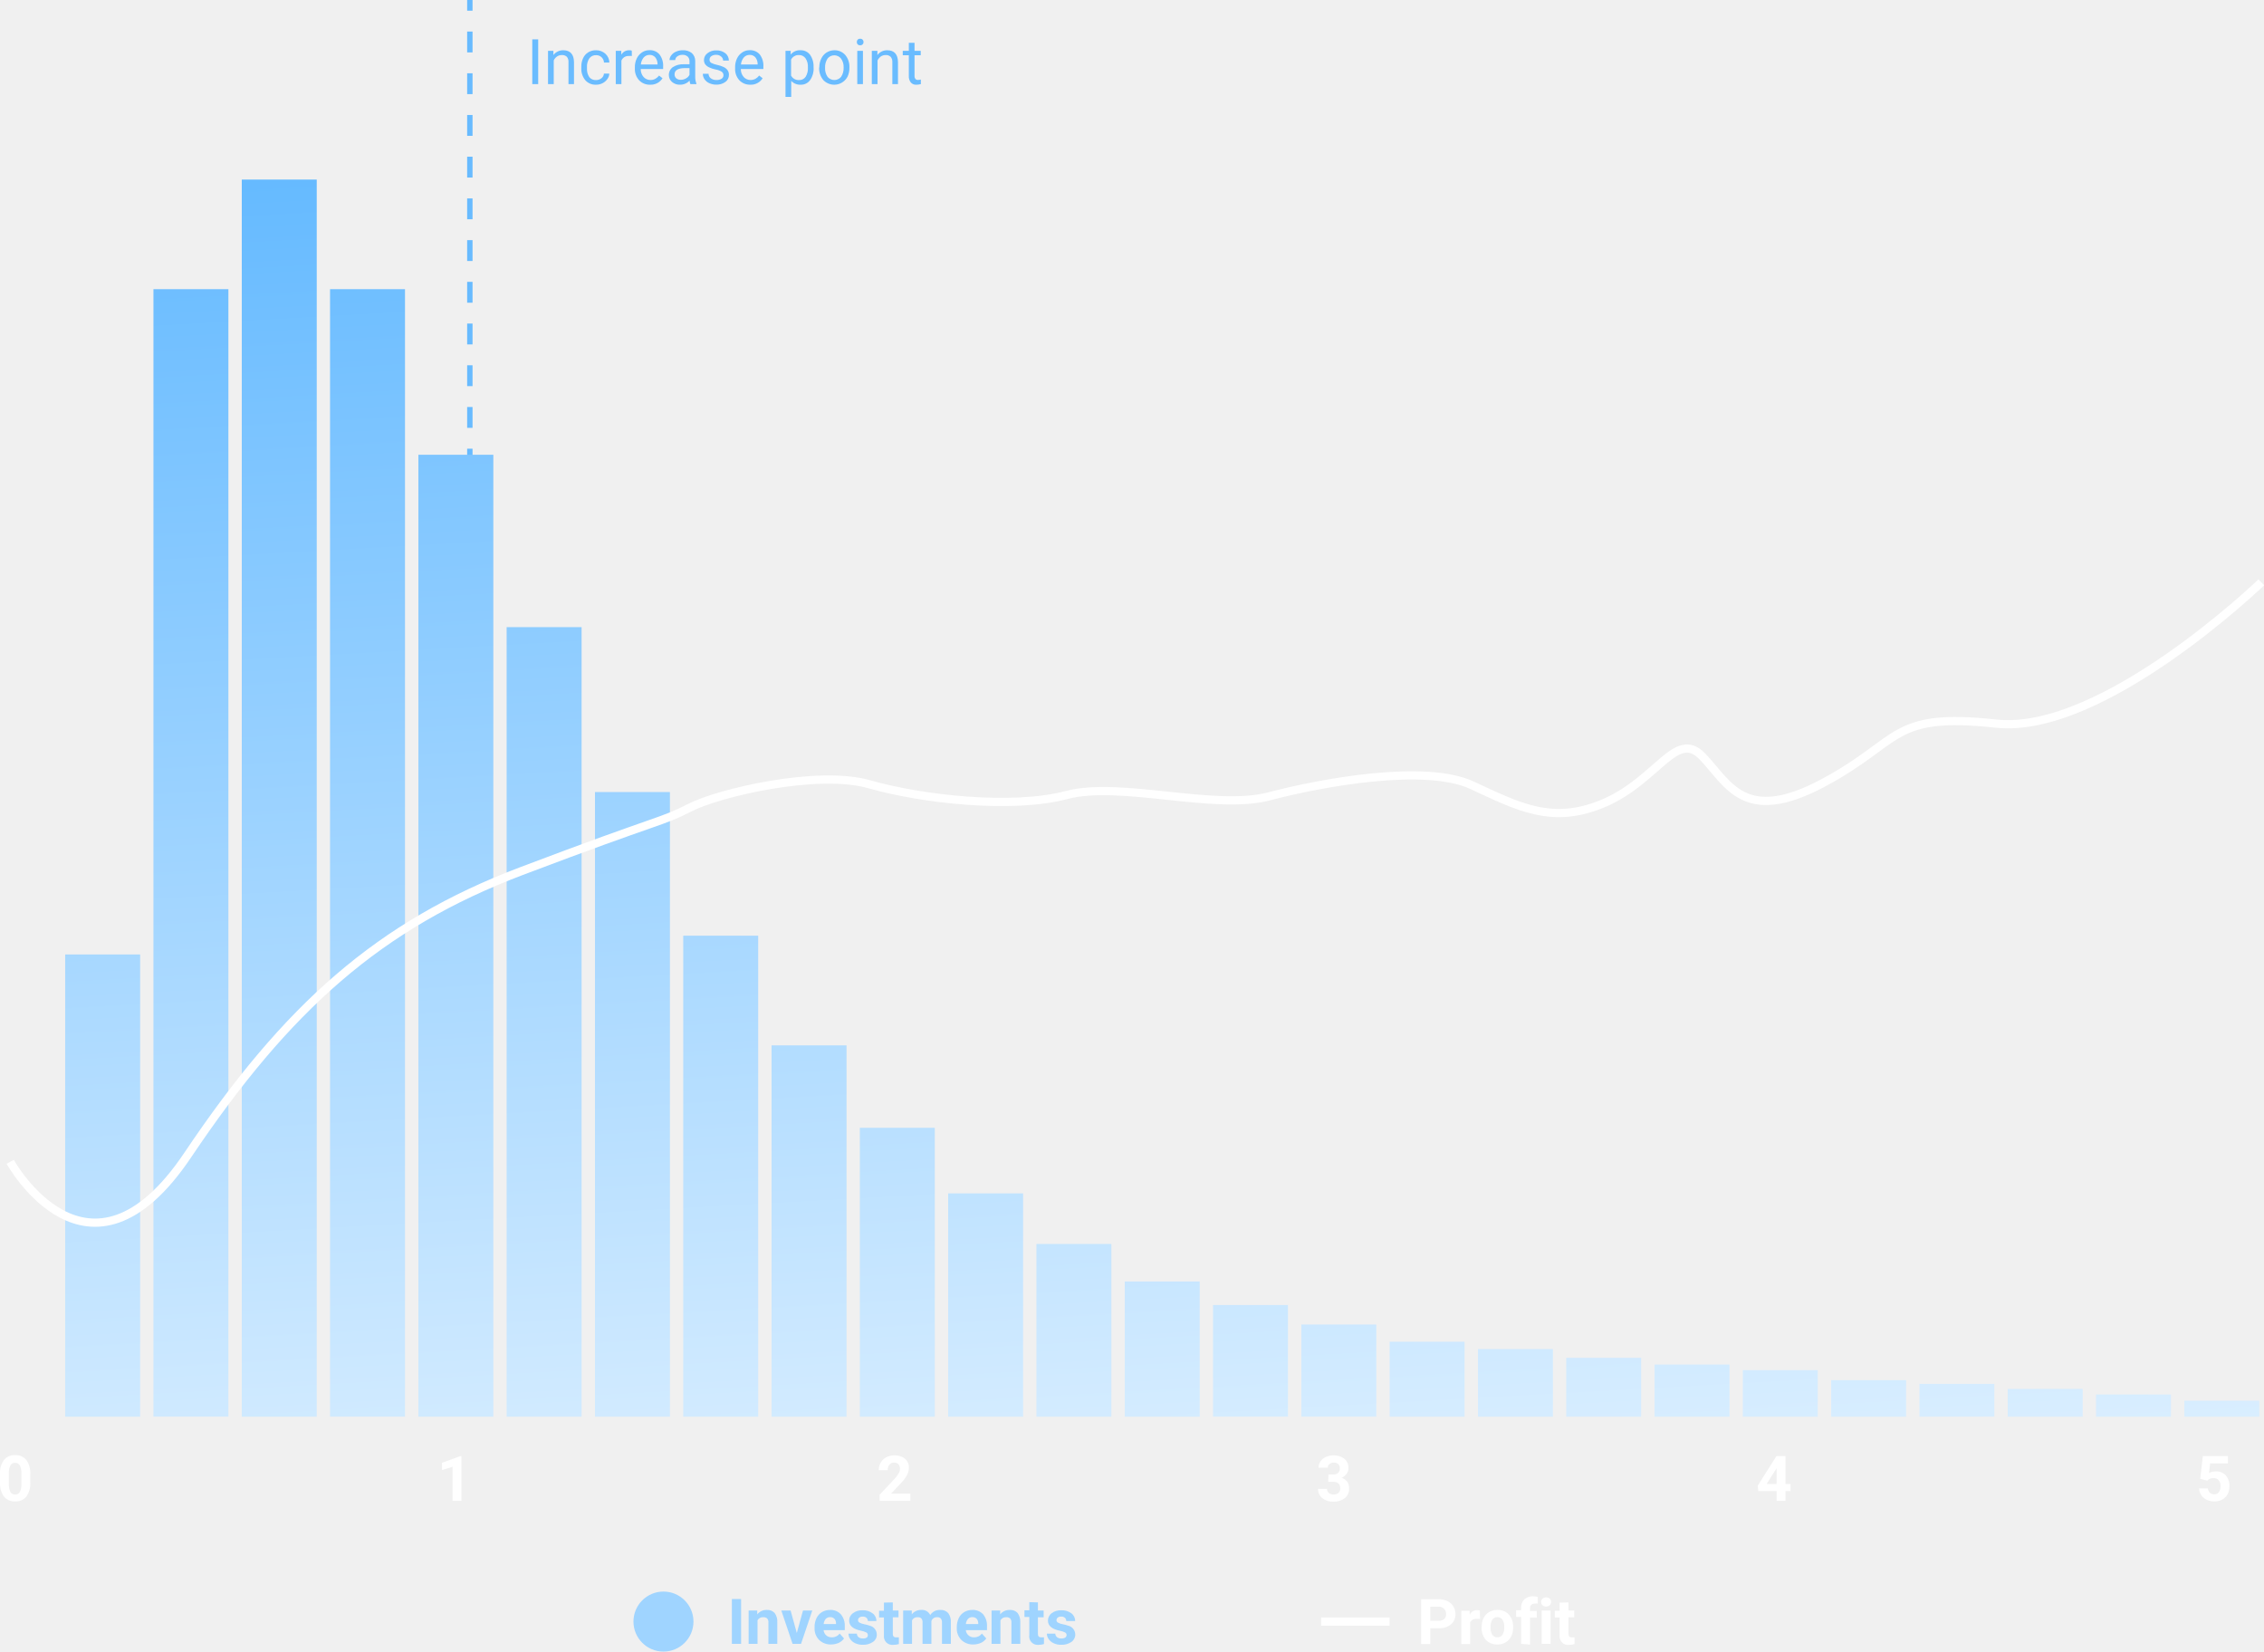
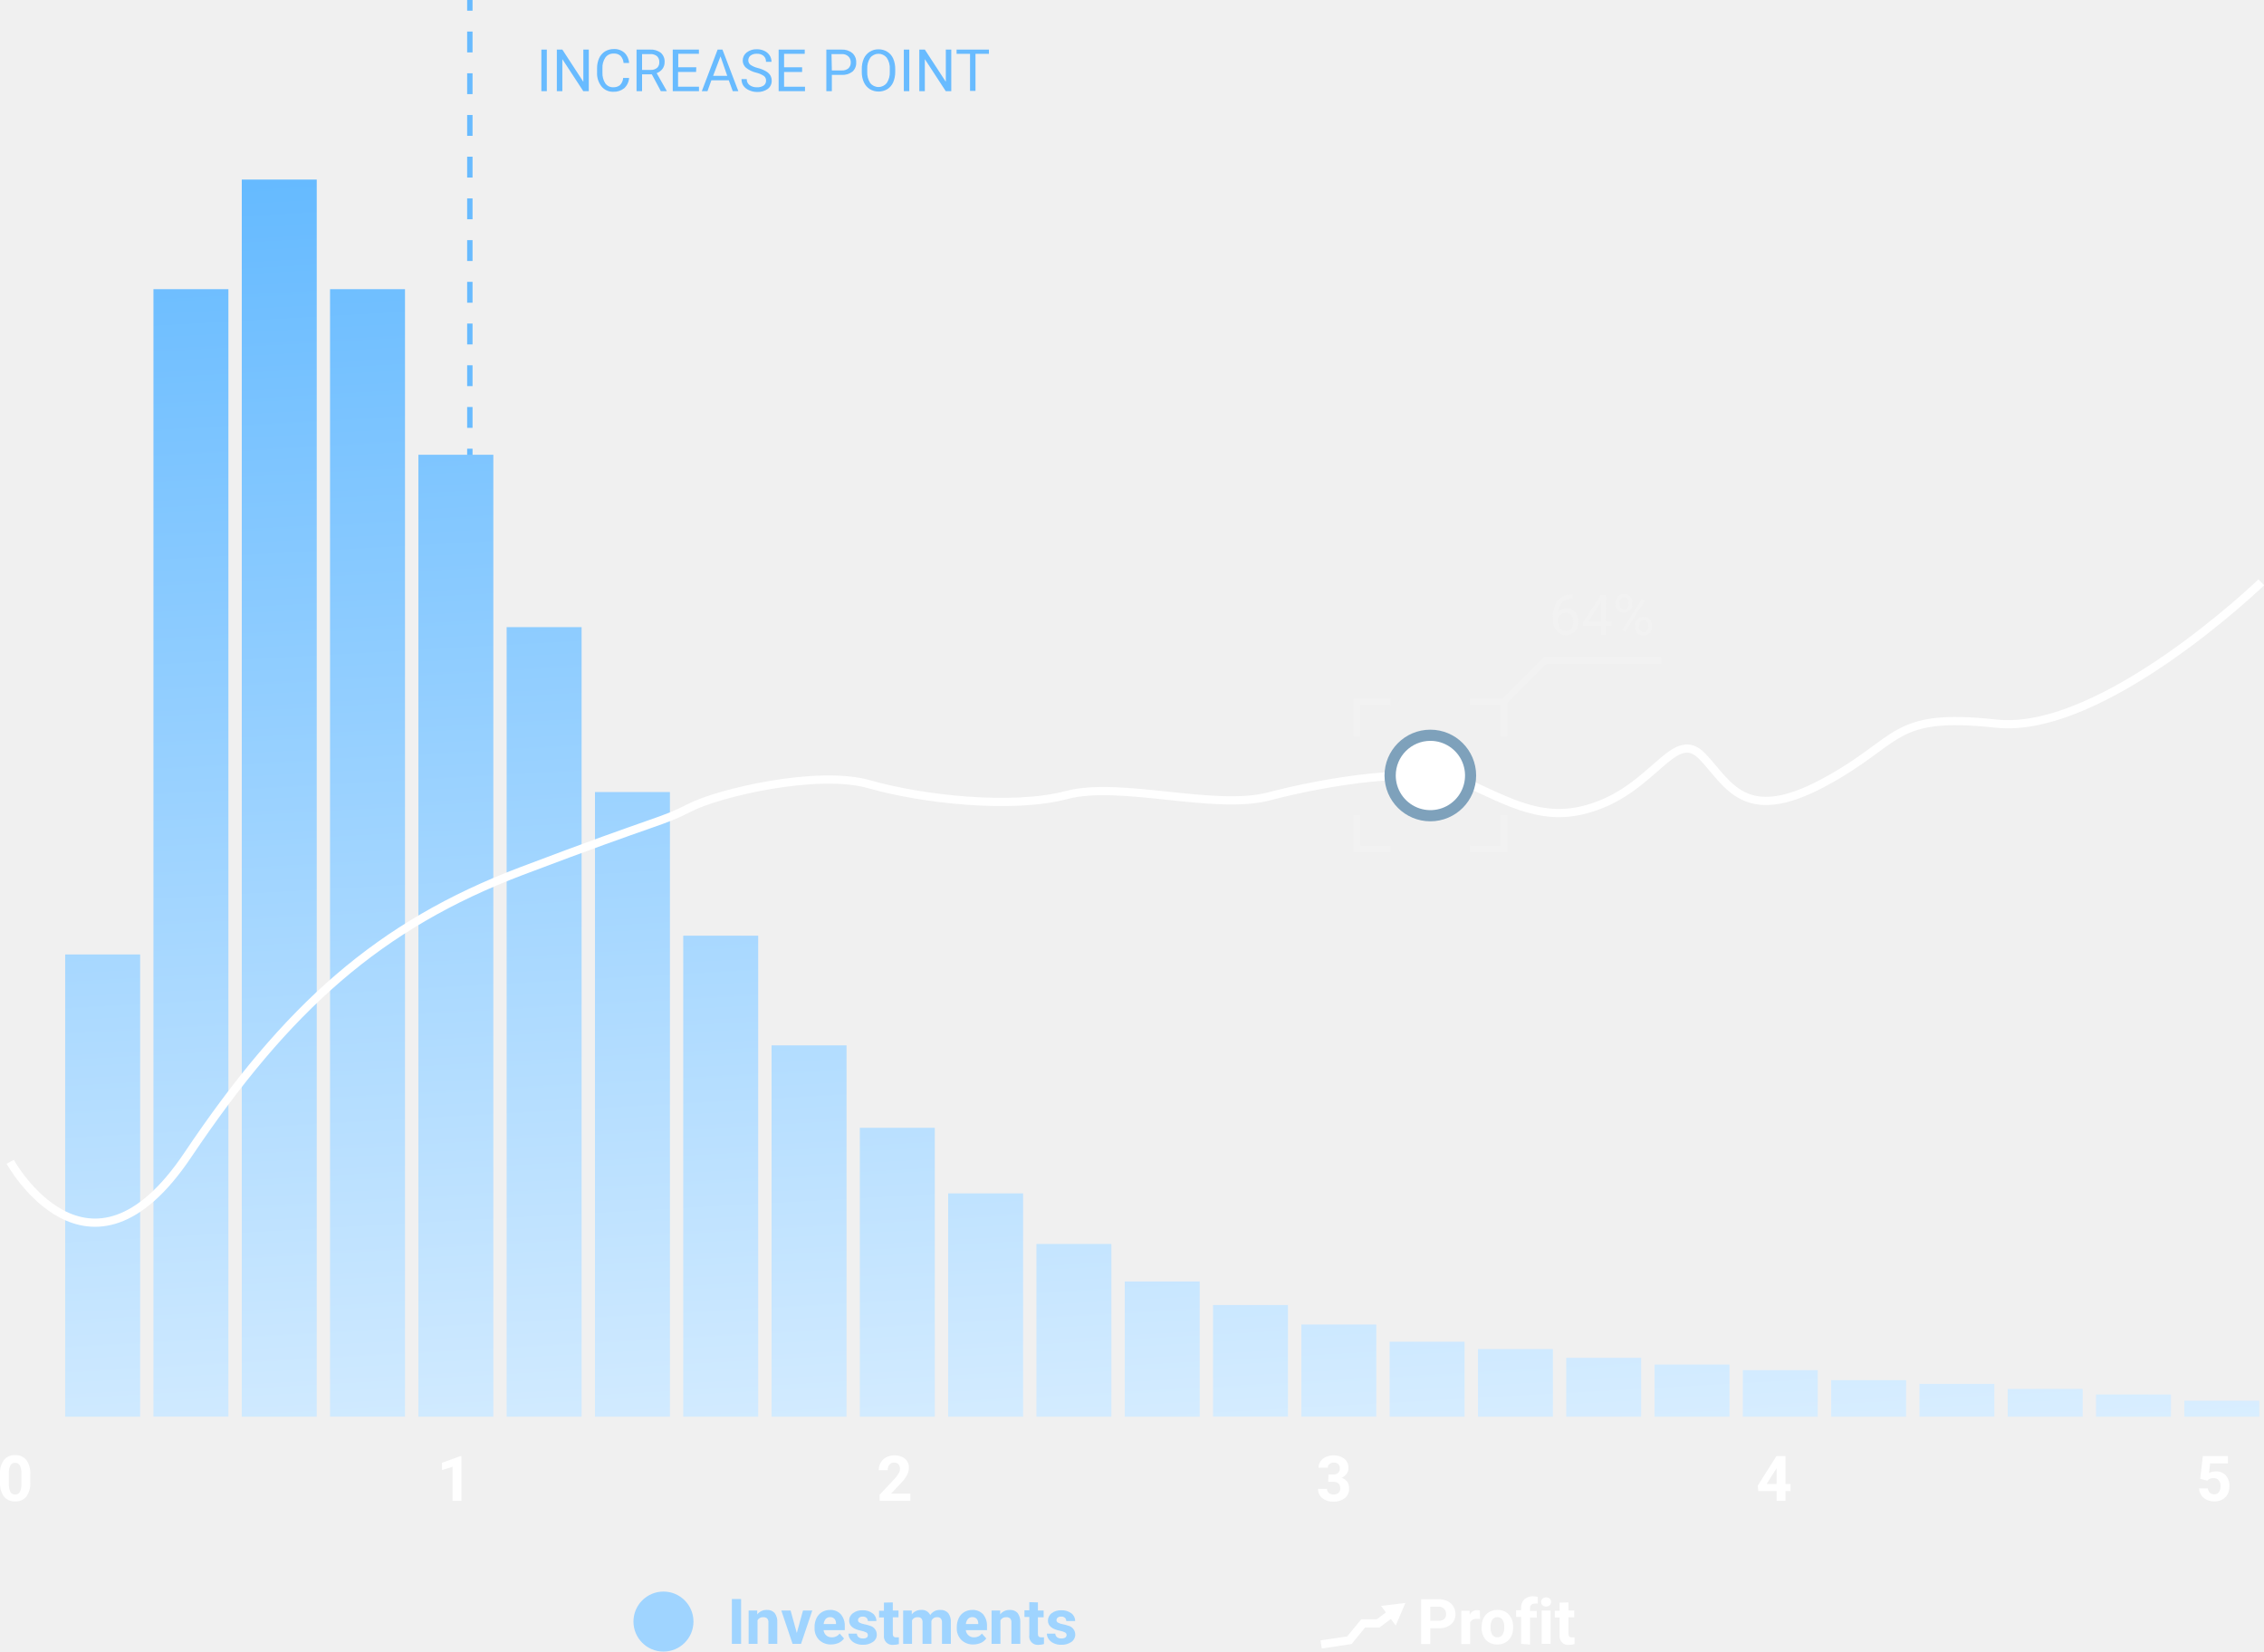
<svg xmlns="http://www.w3.org/2000/svg" xmlns:xlink="http://www.w3.org/1999/xlink" viewBox="0 0 336.53 245.46">
  <defs>
-     <style>.cls-1,.cls-2,.cls-28{fill:none;stroke-miterlimit:10;}.cls-1,.cls-2{stroke:#68bbff;stroke-width:0.8px;}.cls-2{stroke-dasharray:3.1 3.1;}.cls-3{fill:url(#Безымянный_градиент_47);}.cls-4{fill:url(#Безымянный_градиент_47-2);}.cls-5{fill:url(#Безымянный_градиент_47-3);}.cls-6{fill:url(#Безымянный_градиент_47-4);}.cls-7{fill:url(#Безымянный_градиент_47-5);}.cls-8{fill:url(#Безымянный_градиент_47-6);}.cls-9{fill:url(#Безымянный_градиент_47-7);}.cls-10{fill:url(#Безымянный_градиент_47-8);}.cls-11{fill:url(#Безымянный_градиент_47-9);}.cls-12{fill:url(#Безымянный_градиент_47-10);}.cls-13{fill:url(#Безымянный_градиент_47-11);}.cls-14{fill:url(#Безымянный_градиент_47-12);}.cls-15{fill:url(#Безымянный_градиент_47-13);}.cls-16{fill:url(#Безымянный_градиент_47-14);}.cls-17{fill:url(#Безымянный_градиент_47-15);}.cls-18{fill:url(#Безымянный_градиент_47-16);}.cls-19{fill:url(#Безымянный_градиент_47-17);}.cls-20{fill:url(#Безымянный_градиент_47-18);}.cls-21{fill:url(#Безымянный_градиент_47-19);}.cls-22{fill:url(#Безымянный_градиент_47-20);}.cls-23{fill:url(#Безымянный_градиент_47-21);}.cls-24{fill:url(#Безымянный_градиент_47-22);}.cls-25{fill:url(#Безымянный_градиент_47-23);}.cls-26{fill:url(#Безымянный_градиент_47-24);}.cls-27{fill:url(#Безымянный_градиент_47-25);}.cls-28{stroke:#fff;stroke-width:1.22px;}.cls-29{fill:#fff;}.cls-30{fill:#6abcff;}.cls-31{fill:#9fd4ff;}</style>
+     <style>.cls-1,.cls-2,.cls-28,.cls-34{fill:none;stroke-miterlimit:10;}.cls-1,.cls-2{stroke:#68bbff;stroke-width:0.8px;}.cls-2{stroke-dasharray:3.1 3.1;}.cls-3{fill:url(#Безымянный_градиент_47);}.cls-4{fill:url(#Безымянный_градиент_47-2);}.cls-5{fill:url(#Безымянный_градиент_47-3);}.cls-6{fill:url(#Безымянный_градиент_47-4);}.cls-7{fill:url(#Безымянный_градиент_47-5);}.cls-8{fill:url(#Безымянный_градиент_47-6);}.cls-9{fill:url(#Безымянный_градиент_47-7);}.cls-10{fill:url(#Безымянный_градиент_47-8);}.cls-11{fill:url(#Безымянный_градиент_47-9);}.cls-12{fill:url(#Безымянный_градиент_47-10);}.cls-13{fill:url(#Безымянный_градиент_47-11);}.cls-14{fill:url(#Безымянный_градиент_47-12);}.cls-15{fill:url(#Безымянный_градиент_47-13);}.cls-16{fill:url(#Безымянный_градиент_47-14);}.cls-17{fill:url(#Безымянный_градиент_47-15);}.cls-18{fill:url(#Безымянный_градиент_47-16);}.cls-19{fill:url(#Безымянный_градиент_47-17);}.cls-20{fill:url(#Безымянный_градиент_47-18);}.cls-21{fill:url(#Безымянный_градиент_47-19);}.cls-22{fill:url(#Безымянный_градиент_47-20);}.cls-23{fill:url(#Безымянный_градиент_47-21);}.cls-24{fill:url(#Безымянный_градиент_47-22);}.cls-25{fill:url(#Безымянный_градиент_47-23);}.cls-26{fill:url(#Безымянный_градиент_47-24);}.cls-27{fill:url(#Безымянный_градиент_47-25);}.cls-28{stroke:#fff;stroke-width:1.22px;}.cls-29{fill:#fff;}.cls-30{fill:#9fd4ff;}.cls-31{fill:#68bbff;}.cls-32{fill:#7ea1bb;}.cls-33{fill:#f2f2f2;}.cls-34{stroke:#f2f2f2;}</style>
    <linearGradient id="Безымянный_градиент_47" x1="21.85" y1="294.33" x2="6.77" y2="24.15" gradientUnits="userSpaceOnUse">
      <stop offset="0" stop-color="#fff" />
      <stop offset="1" stop-color="#63b9ff" />
    </linearGradient>
    <linearGradient id="Безымянный_градиент_47-2" x1="37.68" y1="293.45" x2="22.6" y2="23.26" xlink:href="#Безымянный_градиент_47" />
    <linearGradient id="Безымянный_градиент_47-3" x1="51.22" y1="292.69" x2="36.14" y2="22.51" xlink:href="#Безымянный_градиент_47" />
    <linearGradient id="Безымянный_градиент_47-4" x1="63.85" y1="291.99" x2="48.77" y2="21.8" xlink:href="#Безымянный_градиент_47" />
    <linearGradient id="Безымянный_градиент_47-5" x1="76.25" y1="291.29" x2="61.17" y2="21.11" xlink:href="#Безымянный_градиент_47" />
    <linearGradient id="Безымянный_градиент_47-6" x1="88.62" y1="290.6" x2="73.54" y2="20.42" xlink:href="#Безымянный_градиент_47" />
    <linearGradient id="Безымянный_градиент_47-7" x1="101.03" y1="289.91" x2="85.95" y2="19.73" xlink:href="#Безымянный_градиент_47" />
    <linearGradient id="Безымянный_градиент_47-8" x1="113.52" y1="289.21" x2="98.44" y2="19.03" xlink:href="#Безымянный_градиент_47" />
    <linearGradient id="Безымянный_градиент_47-9" x1="126.15" y1="288.51" x2="111.07" y2="18.33" xlink:href="#Безымянный_градиент_47" />
    <linearGradient id="Безымянный_градиент_47-10" x1="138.89" y1="287.8" x2="123.81" y2="17.61" xlink:href="#Безымянный_градиент_47" />
    <linearGradient id="Безымянный_градиент_47-11" x1="151.7" y1="287.08" x2="136.62" y2="16.9" xlink:href="#Безымянный_градиент_47" />
    <linearGradient id="Безымянный_градиент_47-12" x1="164.58" y1="286.36" x2="149.5" y2="16.18" xlink:href="#Безымянный_градиент_47" />
    <linearGradient id="Безымянный_градиент_47-13" x1="177.51" y1="285.64" x2="162.43" y2="15.46" xlink:href="#Безымянный_градиент_47" />
    <linearGradient id="Безымянный_градиент_47-14" x1="190.49" y1="284.92" x2="175.41" y2="14.73" xlink:href="#Безымянный_градиент_47" />
    <linearGradient id="Безымянный_градиент_47-15" x1="203.5" y1="284.19" x2="188.42" y2="14.01" xlink:href="#Безымянный_градиент_47" />
    <linearGradient id="Безымянный_градиент_47-16" x1="216.51" y1="283.47" x2="201.43" y2="13.28" xlink:href="#Безымянный_градиент_47" />
    <linearGradient id="Безымянный_градиент_47-17" x1="229.57" y1="282.74" x2="214.49" y2="12.55" xlink:href="#Безымянный_градиент_47" />
    <linearGradient id="Безымянный_градиент_47-18" x1="242.61" y1="282.01" x2="227.53" y2="11.83" xlink:href="#Безымянный_градиент_47" />
    <linearGradient id="Безымянный_градиент_47-19" x1="255.67" y1="281.28" x2="240.59" y2="11.1" xlink:href="#Безымянный_градиент_47" />
    <linearGradient id="Безымянный_градиент_47-20" x1="268.73" y1="280.55" x2="253.65" y2="10.37" xlink:href="#Безымянный_градиент_47" />
    <linearGradient id="Безымянный_градиент_47-21" x1="281.77" y1="279.82" x2="266.69" y2="9.64" xlink:href="#Безымянный_градиент_47" />
    <linearGradient id="Безымянный_градиент_47-22" x1="294.84" y1="279.09" x2="279.76" y2="8.91" xlink:href="#Безымянный_градиент_47" />
    <linearGradient id="Безымянный_градиент_47-23" x1="307.91" y1="278.37" x2="292.83" y2="8.18" xlink:href="#Безымянный_градиент_47" />
    <linearGradient id="Безымянный_градиент_47-24" x1="320.97" y1="277.64" x2="305.89" y2="7.45" xlink:href="#Безымянный_градиент_47" />
    <linearGradient id="Безымянный_градиент_47-25" x1="334.03" y1="276.91" x2="318.95" y2="6.72" xlink:href="#Безымянный_градиент_47" />
  </defs>
  <g id="Слой_2" data-name="Слой 2">
    <g id="Слой_1-2" data-name="Слой 1">
      <line class="cls-1" x1="69.84" x2="69.84" y2="1.59" />
      <line class="cls-2" x1="69.84" y1="4.69" x2="69.84" y2="90.07" />
      <line class="cls-1" x1="69.84" y1="91.62" x2="69.84" y2="93.21" />
      <rect class="cls-3" x="9.69" y="141.86" width="11.14" height="68.7" />
      <rect class="cls-4" x="22.81" y="42.98" width="11.14" height="167.57" />
      <rect class="cls-5" x="35.94" y="26.69" width="11.14" height="183.87" />
      <rect class="cls-6" x="49.06" y="42.98" width="11.14" height="167.57" />
      <rect class="cls-7" x="62.19" y="67.59" width="11.14" height="142.97" />
      <rect class="cls-8" x="75.31" y="93.21" width="11.14" height="117.35" />
      <rect class="cls-9" x="88.44" y="117.72" width="11.14" height="92.84" />
      <rect class="cls-10" x="101.56" y="139.07" width="11.14" height="71.49" />
      <rect class="cls-11" x="114.69" y="155.37" width="11.14" height="55.19" />
      <rect class="cls-12" x="127.81" y="167.62" width="11.14" height="42.94" />
      <rect class="cls-13" x="140.94" y="177.37" width="11.14" height="33.19" />
      <rect class="cls-14" x="154.06" y="184.89" width="11.14" height="25.67" />
      <rect class="cls-15" x="167.19" y="190.46" width="11.14" height="20.1" />
      <rect class="cls-16" x="180.31" y="193.96" width="11.14" height="16.59" />
      <rect class="cls-17" x="193.44" y="196.86" width="11.14" height="13.69" />
      <rect class="cls-18" x="206.56" y="199.42" width="11.14" height="11.14" />
      <rect class="cls-19" x="219.69" y="200.51" width="11.14" height="10.05" />
      <rect class="cls-20" x="232.81" y="201.81" width="11.14" height="8.75" />
      <rect class="cls-21" x="245.94" y="202.81" width="11.14" height="7.75" />
      <rect class="cls-22" x="259.06" y="203.64" width="11.14" height="6.92" />
      <rect class="cls-23" x="272.19" y="205.13" width="11.14" height="5.43" />
      <rect class="cls-24" x="285.31" y="205.68" width="11.14" height="4.87" />
      <rect class="cls-25" x="298.44" y="206.43" width="11.14" height="4.13" />
      <rect class="cls-26" x="311.56" y="207.26" width="11.14" height="3.3" />
      <rect class="cls-27" x="324.69" y="208.18" width="11.14" height="2.38" />
      <path class="cls-28" d="M1.52,172.68s11.61,21,26.38-1,28.5-34.21,49.61-42.21,20.76-7.23,25-9.42,19-5.7,26.74-3.48,21.2,3.73,29.25,1.6,22,2.33,30.14.19,23.29-4.83,30.15-1.66,12,6,19.79,2.59,10.56-10.87,14.43-6.9,6.15,10.27,17.94,4,9.94-10.55,25.77-8.84,39.41-21,39.41-21" />
      <path class="cls-29" d="M4.5,220.31a3.38,3.38,0,0,1-.57,2.11,2,2,0,0,1-1.68.73,2,2,0,0,1-1.66-.72A3.27,3.27,0,0,1,0,220.38v-1.23A3.28,3.28,0,0,1,.58,217a2,2,0,0,1,1.66-.73,2,2,0,0,1,1.67.72,3.29,3.29,0,0,1,.59,2.05ZM3.18,219a2.42,2.42,0,0,0-.23-1.2.76.76,0,0,0-.71-.38.73.73,0,0,0-.68.36,2.25,2.25,0,0,0-.24,1.12v1.62a2.66,2.66,0,0,0,.22,1.21.75.75,0,0,0,.71.4.74.74,0,0,0,.7-.38,2.48,2.48,0,0,0,.23-1.17Z" />
      <path class="cls-29" d="M68.59,223.06H67.27V218l-1.57.49v-1.08l2.75-1h.14Z" />
      <path class="cls-29" d="M135.32,223.06h-4.57v-.9l2.16-2.3a5.35,5.35,0,0,0,.65-.84,1.42,1.42,0,0,0,.22-.69,1,1,0,0,0-.23-.7.8.8,0,0,0-.64-.25.84.84,0,0,0-.7.31,1.16,1.16,0,0,0-.26.81h-1.33a2.19,2.19,0,0,1,.29-1.11,2,2,0,0,1,.82-.79,2.53,2.53,0,0,1,1.2-.29,2.36,2.36,0,0,1,1.6.5,1.74,1.74,0,0,1,.57,1.39,2.14,2.14,0,0,1-.26,1,5.57,5.57,0,0,1-.87,1.19l-1.52,1.6h2.87Z" />
      <path class="cls-29" d="M197.47,219.15h.7a1.06,1.06,0,0,0,.75-.25.93.93,0,0,0,.24-.67.82.82,0,0,0-.24-.63.92.92,0,0,0-.66-.22,1,1,0,0,0-.64.21.66.66,0,0,0-.25.54H196a1.63,1.63,0,0,1,.29-.94,1.78,1.78,0,0,1,.78-.64,2.57,2.57,0,0,1,1.11-.24,2.48,2.48,0,0,1,1.66.51,1.72,1.72,0,0,1,.6,1.39,1.35,1.35,0,0,1-.28.84,1.84,1.84,0,0,1-.73.59,1.79,1.79,0,0,1,.84.6,1.69,1.69,0,0,1,.27,1,1.75,1.75,0,0,1-.64,1.42,2.66,2.66,0,0,1-1.72.53,2.44,2.44,0,0,1-1.62-.52,1.71,1.71,0,0,1-.64-1.39h1.32a.78.78,0,0,0,.28.61,1.17,1.17,0,0,0,1.43,0,.87.87,0,0,0,.27-.66c0-.67-.36-1-1.09-1h-.7Z" />
      <path class="cls-29" d="M265.4,220.56h.75v1.06h-.75v1.44h-1.32v-1.44h-2.73l-.06-.83,2.77-4.38h1.34Zm-2.8,0h1.48v-2.35l-.09.15Z" />
      <path class="cls-29" d="M327.05,219.79l.39-3.38h3.73v1.1h-2.65l-.16,1.43a2,2,0,0,1,1-.25,1.9,1.9,0,0,1,1.49.59,2.34,2.34,0,0,1,.54,1.65,2.41,2.41,0,0,1-.27,1.15,2,2,0,0,1-.78.79,2.42,2.42,0,0,1-1.2.28,2.62,2.62,0,0,1-1.12-.24,2,2,0,0,1-.82-.69,2,2,0,0,1-.32-1h1.31a1,1,0,0,0,.29.65,1,1,0,0,0,.65.23.8.8,0,0,0,.69-.33,1.41,1.41,0,0,0,.25-.91,1.3,1.3,0,0,0-.28-.87,1,1,0,0,0-.79-.3,1.13,1.13,0,0,0-.77.25l-.13.12Z" />
-       <path class="cls-30" d="M80,12.5h-.88V5.85H80Z" />
-       <path class="cls-30" d="M82.26,7.56l0,.62a1.79,1.79,0,0,1,1.48-.71c1,0,1.57.59,1.58,1.76V12.5H84.5V9.23a1.11,1.11,0,0,0-.24-.79,1,1,0,0,0-.75-.26,1.28,1.28,0,0,0-.72.22,1.43,1.43,0,0,0-.48.58V12.5h-.85V7.56Z" />
-       <path class="cls-30" d="M88.61,11.9a1.24,1.24,0,0,0,.79-.27.92.92,0,0,0,.37-.69h.8a1.45,1.45,0,0,1-.29.81,2,2,0,0,1-.72.62,2.1,2.1,0,0,1-1,.22A2,2,0,0,1,87,11.92a2.66,2.66,0,0,1-.59-1.84V9.93a2.9,2.9,0,0,1,.26-1.28,2,2,0,0,1,.76-.87,2.13,2.13,0,0,1,1.17-.31A2,2,0,0,1,90,8a1.81,1.81,0,0,1,.58,1.3h-.8a1.14,1.14,0,0,0-1.17-1.1,1.18,1.18,0,0,0-1,.46A2.17,2.17,0,0,0,87.25,10v.16a2.15,2.15,0,0,0,.35,1.31A1.19,1.19,0,0,0,88.61,11.9Z" />
-       <path class="cls-30" d="M93.92,8.32a1.87,1.87,0,0,0-.42,0A1.13,1.13,0,0,0,92.37,9V12.5h-.84V7.56h.82v.57a1.32,1.32,0,0,1,1.18-.66.94.94,0,0,1,.38.06Z" />
-       <path class="cls-30" d="M96.66,12.59A2.17,2.17,0,0,1,95,11.93a2.45,2.45,0,0,1-.63-1.76V10a2.9,2.9,0,0,1,.28-1.31,2.2,2.2,0,0,1,.79-.91,1.93,1.93,0,0,1,1.09-.32,1.84,1.84,0,0,1,1.5.63,2.73,2.73,0,0,1,.54,1.82v.35H95.24a1.75,1.75,0,0,0,.42,1.18,1.36,1.36,0,0,0,1,.45,1.47,1.47,0,0,0,.76-.18,1.92,1.92,0,0,0,.55-.48l.51.4A2.05,2.05,0,0,1,96.66,12.59Zm-.11-4.43a1.14,1.14,0,0,0-.86.37,1.87,1.87,0,0,0-.43,1.05h2.48V9.51a1.58,1.58,0,0,0-.35-1A1.06,1.06,0,0,0,96.55,8.16Z" />
-       <path class="cls-30" d="M102.62,12.5a1.65,1.65,0,0,1-.12-.52,1.87,1.87,0,0,1-1.41.61,1.72,1.72,0,0,1-1.2-.41,1.35,1.35,0,0,1-.47-1,1.42,1.42,0,0,1,.59-1.2,2.79,2.79,0,0,1,1.65-.43h.83V9.12a.93.93,0,0,0-.27-.71,1.05,1.05,0,0,0-.78-.26,1.19,1.19,0,0,0-.76.23.67.67,0,0,0-.31.55h-.85a1.15,1.15,0,0,1,.27-.72,1.7,1.7,0,0,1,.71-.54,2.31,2.31,0,0,1,1-.2,2,2,0,0,1,1.34.42,1.56,1.56,0,0,1,.5,1.18v2.28a2.7,2.7,0,0,0,.18,1.08v.07Zm-1.4-.64a1.47,1.47,0,0,0,.75-.21,1.21,1.21,0,0,0,.52-.53v-1h-.67c-1,0-1.55.31-1.55.91a.76.76,0,0,0,.26.62A1,1,0,0,0,101.22,11.86Z" />
-       <path class="cls-30" d="M107.54,11.19a.63.63,0,0,0-.26-.53,2.36,2.36,0,0,0-.9-.33,4.07,4.07,0,0,1-1-.33,1.54,1.54,0,0,1-.56-.45,1.12,1.12,0,0,1-.18-.64,1.26,1.26,0,0,1,.52-1,2,2,0,0,1,1.31-.42,2.05,2.05,0,0,1,1.36.43A1.38,1.38,0,0,1,108.34,9h-.85a.77.77,0,0,0-.3-.6,1.07,1.07,0,0,0-.74-.25,1.16,1.16,0,0,0-.72.2.63.63,0,0,0-.26.53.51.51,0,0,0,.24.46,3.21,3.21,0,0,0,.87.3,4.3,4.3,0,0,1,1,.33,1.49,1.49,0,0,1,.58.48,1.13,1.13,0,0,1,.19.67,1.24,1.24,0,0,1-.53,1.06,2.19,2.19,0,0,1-1.37.4,2.46,2.46,0,0,1-1-.21,1.67,1.67,0,0,1-.72-.58,1.45,1.45,0,0,1-.26-.82h.85a.85.85,0,0,0,.34.67,1.29,1.29,0,0,0,.84.25,1.37,1.37,0,0,0,.77-.19A.6.6,0,0,0,107.54,11.19Z" />
-       <path class="cls-30" d="M111.54,12.59a2.17,2.17,0,0,1-1.64-.66,2.45,2.45,0,0,1-.63-1.76V10a2.9,2.9,0,0,1,.28-1.31,2.2,2.2,0,0,1,.79-.91,1.93,1.93,0,0,1,1.09-.32,1.87,1.87,0,0,1,1.5.63,2.73,2.73,0,0,1,.54,1.82v.35h-3.35a1.75,1.75,0,0,0,.42,1.18,1.36,1.36,0,0,0,1,.45,1.5,1.5,0,0,0,.76-.18,1.92,1.92,0,0,0,.55-.48l.51.4A2.05,2.05,0,0,1,111.54,12.59Zm-.11-4.43a1.12,1.12,0,0,0-.86.37,1.87,1.87,0,0,0-.43,1.05h2.48V9.51a1.58,1.58,0,0,0-.35-1A1.06,1.06,0,0,0,111.43,8.16Z" />
-       <path class="cls-30" d="M120.94,10.08a2.91,2.91,0,0,1-.52,1.82,1.65,1.65,0,0,1-1.4.69,1.79,1.79,0,0,1-1.41-.57V14.4h-.85V7.56h.77l0,.55A1.72,1.72,0,0,1,119,7.47a1.69,1.69,0,0,1,1.41.67,3,3,0,0,1,.52,1.87Zm-.85-.09a2.16,2.16,0,0,0-.35-1.32,1.15,1.15,0,0,0-1-.49,1.24,1.24,0,0,0-1.15.68v2.37a1.24,1.24,0,0,0,1.16.67,1.13,1.13,0,0,0,1-.48A2.37,2.37,0,0,0,120.09,10Z" />
-       <path class="cls-30" d="M121.79,10a2.76,2.76,0,0,1,.29-1.3,2.11,2.11,0,0,1,.79-.9A2.17,2.17,0,0,1,124,7.47a2.08,2.08,0,0,1,1.64.7,2.7,2.7,0,0,1,.62,1.86v.05a3,3,0,0,1-.27,1.3,2.24,2.24,0,0,1-3.61.52,2.73,2.73,0,0,1-.62-1.86Zm.85.1a2.18,2.18,0,0,0,.38,1.33,1.31,1.31,0,0,0,2,0,2.35,2.35,0,0,0,.38-1.42,2.06,2.06,0,0,0-.39-1.31,1.28,1.28,0,0,0-2,0A2.33,2.33,0,0,0,122.64,10.08Z" />
-       <path class="cls-30" d="M127.36,6.25a.51.51,0,0,1,.12-.35.46.46,0,0,1,.37-.14.47.47,0,0,1,.38.14.48.48,0,0,1,.13.35.47.47,0,0,1-.13.34.51.51,0,0,1-.38.14.5.5,0,0,1-.37-.14A.5.5,0,0,1,127.36,6.25Zm.91,6.25h-.84V7.56h.84Z" />
-       <path class="cls-30" d="M130.42,7.56l0,.62a1.79,1.79,0,0,1,1.48-.71c1,0,1.57.59,1.58,1.76V12.5h-.84V9.23a1.12,1.12,0,0,0-.25-.79,1,1,0,0,0-.74-.26,1.28,1.28,0,0,0-.73.22,1.61,1.61,0,0,0-.48.58V12.5h-.85V7.56Z" />
-       <path class="cls-30" d="M135.94,6.36v1.2h.92v.65h-.92v3.07a.71.71,0,0,0,.12.45.51.51,0,0,0,.42.15,1.84,1.84,0,0,0,.4-.06v.68a2.48,2.48,0,0,1-.65.09,1,1,0,0,1-.85-.34,1.48,1.48,0,0,1-.29-1V8.21h-.9V7.56h.9V6.36Z" />
-       <path class="cls-31" d="M110.16,244.32h-1.37v-6.66h1.37Z" />
-       <path class="cls-31" d="M112.56,239.37l0,.57a1.73,1.73,0,0,1,1.42-.66,1.44,1.44,0,0,1,1.17.46,2.1,2.1,0,0,1,.39,1.38v3.2h-1.32v-3.16a.86.86,0,0,0-.18-.61.8.8,0,0,0-.61-.19.88.88,0,0,0-.83.47v3.49h-1.32v-4.95Z" />
-       <path class="cls-31" d="M118.44,242.71l.92-3.34h1.38l-1.67,4.95h-1.26l-1.67-4.95h1.38Z" />
-       <path class="cls-31" d="M123.53,244.41a2.42,2.42,0,0,1-1.77-.67,2.37,2.37,0,0,1-.68-1.77v-.13a2.93,2.93,0,0,1,.29-1.34,2.09,2.09,0,0,1,.81-.9,2.33,2.33,0,0,1,1.21-.32,2.06,2.06,0,0,1,1.59.64,2.6,2.6,0,0,1,.59,1.82v.54h-3.15a1.21,1.21,0,0,0,.38.77,1.17,1.17,0,0,0,.82.3,1.41,1.41,0,0,0,1.19-.56l.65.73a2,2,0,0,1-.8.66A2.78,2.78,0,0,1,123.53,244.41Zm-.15-4.06a.87.87,0,0,0-.64.26,1.44,1.44,0,0,0-.31.77h1.84v-.11a1,1,0,0,0-.24-.68A.85.85,0,0,0,123.38,240.35Z" />
-       <path class="cls-31" d="M129,243a.42.42,0,0,0-.24-.38,3.13,3.13,0,0,0-.77-.25q-1.77-.36-1.77-1.5a1.35,1.35,0,0,1,.55-1.1,2.22,2.22,0,0,1,1.43-.44,2.33,2.33,0,0,1,1.5.45,1.38,1.38,0,0,1,.57,1.15H129a.65.65,0,0,0-.19-.47.78.78,0,0,0-.57-.19.82.82,0,0,0-.52.15.5.5,0,0,0-.18.39.41.41,0,0,0,.21.35,2.21,2.21,0,0,0,.7.24,5.14,5.14,0,0,1,.83.22,1.36,1.36,0,0,1,1.05,1.33,1.28,1.28,0,0,1-.58,1.09,2.51,2.51,0,0,1-1.5.42,2.57,2.57,0,0,1-1.1-.22,1.79,1.79,0,0,1-.76-.61,1.42,1.42,0,0,1-.27-.83h1.25a.7.7,0,0,0,.26.54,1.07,1.07,0,0,0,.65.18.92.92,0,0,0,.57-.14A.46.46,0,0,0,129,243Z" />
-       <path class="cls-31" d="M132.71,238.16v1.21h.85v1h-.85v2.47a.57.57,0,0,0,.11.39.52.52,0,0,0,.4.12,2.21,2.21,0,0,0,.39,0v1a2.72,2.72,0,0,1-.8.12,1.26,1.26,0,0,1-1.42-1.4v-2.67h-.72v-1h.72v-1.21Z" />
-       <path class="cls-31" d="M135.53,239.37l0,.56a1.75,1.75,0,0,1,1.43-.65,1.32,1.32,0,0,1,1.31.76,1.67,1.67,0,0,1,1.48-.76,1.48,1.48,0,0,1,1.2.47,2.16,2.16,0,0,1,.39,1.41v3.16h-1.32v-3.15a1,1,0,0,0-.17-.62.72.72,0,0,0-.58-.19.83.83,0,0,0-.82.56v3.4h-1.32v-3.15a.88.88,0,0,0-.17-.62.71.71,0,0,0-.57-.19.86.86,0,0,0-.82.46v3.5h-1.32v-4.95Z" />
-       <path class="cls-31" d="M144.67,244.41a2.42,2.42,0,0,1-1.77-.67,2.37,2.37,0,0,1-.68-1.77v-.13a3.06,3.06,0,0,1,.29-1.34,2.09,2.09,0,0,1,.81-.9,2.35,2.35,0,0,1,1.21-.32,2.09,2.09,0,0,1,1.6.64,2.65,2.65,0,0,1,.58,1.82v.54h-3.15a1.17,1.17,0,0,0,.39.77,1.13,1.13,0,0,0,.81.3,1.41,1.41,0,0,0,1.19-.56l.65.73a1.94,1.94,0,0,1-.8.66A2.75,2.75,0,0,1,144.67,244.41Zm-.15-4.06a.83.83,0,0,0-.63.26,1.37,1.37,0,0,0-.32.77h1.84v-.11a1,1,0,0,0-.24-.68A.85.85,0,0,0,144.52,240.35Z" />
-       <path class="cls-31" d="M148.67,239.37l0,.57a1.75,1.75,0,0,1,1.43-.66,1.47,1.47,0,0,1,1.17.46,2.22,2.22,0,0,1,.39,1.38v3.2h-1.32v-3.16a.86.86,0,0,0-.18-.61.83.83,0,0,0-.61-.19.91.91,0,0,0-.84.47v3.49h-1.32v-4.95Z" />
-       <path class="cls-31" d="M154.28,238.16v1.21h.85v1h-.85v2.47a.57.57,0,0,0,.11.39.52.52,0,0,0,.4.12,2.21,2.21,0,0,0,.39,0v1a2.72,2.72,0,0,1-.8.12A1.26,1.26,0,0,1,153,243v-2.67h-.72v-1H153v-1.21Z" />
-       <path class="cls-31" d="M158.54,243a.42.42,0,0,0-.24-.38,3,3,0,0,0-.77-.25c-1.17-.24-1.76-.74-1.76-1.5a1.37,1.37,0,0,1,.54-1.1,2.24,2.24,0,0,1,1.43-.44,2.36,2.36,0,0,1,1.51.45,1.38,1.38,0,0,1,.56,1.15h-1.32a.64.64,0,0,0-.18-.47.78.78,0,0,0-.57-.19.81.81,0,0,0-.52.15.5.5,0,0,0-.18.39.41.41,0,0,0,.21.35,2.21,2.21,0,0,0,.7.24,5.44,5.44,0,0,1,.83.22,1.36,1.36,0,0,1,1.05,1.33,1.3,1.3,0,0,1-.58,1.09,2.51,2.51,0,0,1-1.5.42,2.59,2.59,0,0,1-1.11-.22,1.82,1.82,0,0,1-.75-.61,1.36,1.36,0,0,1-.28-.83h1.25a.71.71,0,0,0,.27.54,1,1,0,0,0,.64.18.94.94,0,0,0,.58-.14A.45.45,0,0,0,158.54,243Z" />
+       <path class="cls-30" d="M110.16,244.32h-1.37v-6.66h1.37Z" />
+       <path class="cls-30" d="M112.56,239.37l0,.57a1.73,1.73,0,0,1,1.42-.66,1.44,1.44,0,0,1,1.17.46,2.1,2.1,0,0,1,.39,1.38v3.2h-1.32v-3.16a.86.86,0,0,0-.18-.61.8.8,0,0,0-.61-.19.88.88,0,0,0-.83.47v3.49h-1.32v-4.95Z" />
+       <path class="cls-30" d="M118.44,242.71l.92-3.34h1.38l-1.67,4.95h-1.26l-1.67-4.95h1.38Z" />
+       <path class="cls-30" d="M123.53,244.41a2.42,2.42,0,0,1-1.77-.67,2.37,2.37,0,0,1-.68-1.77v-.13a2.93,2.93,0,0,1,.29-1.34,2.09,2.09,0,0,1,.81-.9,2.33,2.33,0,0,1,1.21-.32,2.06,2.06,0,0,1,1.59.64,2.6,2.6,0,0,1,.59,1.82v.54h-3.15a1.21,1.21,0,0,0,.38.77,1.17,1.17,0,0,0,.82.3,1.41,1.41,0,0,0,1.19-.56l.65.73a2,2,0,0,1-.8.66A2.78,2.78,0,0,1,123.53,244.41Zm-.15-4.06a.87.87,0,0,0-.64.26,1.44,1.44,0,0,0-.31.77h1.84v-.11a1,1,0,0,0-.24-.68A.85.85,0,0,0,123.38,240.35Z" />
+       <path class="cls-30" d="M129,243a.42.42,0,0,0-.24-.38,3.13,3.13,0,0,0-.77-.25q-1.77-.36-1.77-1.5a1.35,1.35,0,0,1,.55-1.1,2.22,2.22,0,0,1,1.43-.44,2.33,2.33,0,0,1,1.5.45,1.38,1.38,0,0,1,.57,1.15H129a.65.65,0,0,0-.19-.47.78.78,0,0,0-.57-.19.82.82,0,0,0-.52.15.5.5,0,0,0-.18.39.41.41,0,0,0,.21.35,2.21,2.21,0,0,0,.7.24,5.14,5.14,0,0,1,.83.22,1.36,1.36,0,0,1,1.05,1.33,1.28,1.28,0,0,1-.58,1.09,2.51,2.51,0,0,1-1.5.42,2.57,2.57,0,0,1-1.1-.22,1.79,1.79,0,0,1-.76-.61,1.42,1.42,0,0,1-.27-.83h1.25a.7.7,0,0,0,.26.54,1.07,1.07,0,0,0,.65.18.92.92,0,0,0,.57-.14A.46.46,0,0,0,129,243Z" />
+       <path class="cls-30" d="M132.71,238.16v1.21h.85v1h-.85v2.47a.57.57,0,0,0,.11.39.52.52,0,0,0,.4.12,2.21,2.21,0,0,0,.39,0v1a2.72,2.72,0,0,1-.8.12,1.26,1.26,0,0,1-1.42-1.4v-2.67h-.72v-1h.72v-1.21Z" />
+       <path class="cls-30" d="M135.53,239.37l0,.56a1.75,1.75,0,0,1,1.43-.65,1.32,1.32,0,0,1,1.31.76,1.67,1.67,0,0,1,1.48-.76,1.48,1.48,0,0,1,1.2.47,2.16,2.16,0,0,1,.39,1.41v3.16h-1.32v-3.15a1,1,0,0,0-.17-.62.72.72,0,0,0-.58-.19.83.83,0,0,0-.82.56v3.4h-1.32v-3.15a.88.88,0,0,0-.17-.62.71.71,0,0,0-.57-.19.86.86,0,0,0-.82.46v3.5h-1.32v-4.95Z" />
+       <path class="cls-30" d="M144.67,244.41a2.42,2.42,0,0,1-1.77-.67,2.37,2.37,0,0,1-.68-1.77v-.13a3.06,3.06,0,0,1,.29-1.34,2.09,2.09,0,0,1,.81-.9,2.35,2.35,0,0,1,1.21-.32,2.09,2.09,0,0,1,1.6.64,2.65,2.65,0,0,1,.58,1.82v.54h-3.15a1.17,1.17,0,0,0,.39.77,1.13,1.13,0,0,0,.81.3,1.41,1.41,0,0,0,1.19-.56l.65.73a1.94,1.94,0,0,1-.8.66A2.75,2.75,0,0,1,144.67,244.41Zm-.15-4.06a.83.83,0,0,0-.63.26,1.37,1.37,0,0,0-.32.77h1.84v-.11a1,1,0,0,0-.24-.68A.85.85,0,0,0,144.52,240.35Z" />
+       <path class="cls-30" d="M148.67,239.37l0,.57a1.75,1.75,0,0,1,1.43-.66,1.47,1.47,0,0,1,1.17.46,2.22,2.22,0,0,1,.39,1.38v3.2h-1.32v-3.16a.86.86,0,0,0-.18-.61.83.83,0,0,0-.61-.19.91.91,0,0,0-.84.47v3.49h-1.32v-4.95Z" />
+       <path class="cls-30" d="M154.28,238.16v1.21h.85v1h-.85v2.47a.57.57,0,0,0,.11.39.52.52,0,0,0,.4.12,2.21,2.21,0,0,0,.39,0v1a2.72,2.72,0,0,1-.8.12A1.26,1.26,0,0,1,153,243v-2.67h-.72v-1H153v-1.21Z" />
+       <path class="cls-30" d="M158.54,243a.42.42,0,0,0-.24-.38,3,3,0,0,0-.77-.25c-1.17-.24-1.76-.74-1.76-1.5a1.37,1.37,0,0,1,.54-1.1,2.24,2.24,0,0,1,1.43-.44,2.36,2.36,0,0,1,1.51.45,1.38,1.38,0,0,1,.56,1.15h-1.32a.64.64,0,0,0-.18-.47.78.78,0,0,0-.57-.19.81.81,0,0,0-.52.15.5.5,0,0,0-.18.39.41.41,0,0,0,.21.35,2.21,2.21,0,0,0,.7.24,5.44,5.44,0,0,1,.83.22,1.36,1.36,0,0,1,1.05,1.33,1.3,1.3,0,0,1-.58,1.09,2.51,2.51,0,0,1-1.5.42,2.59,2.59,0,0,1-1.11-.22,1.82,1.82,0,0,1-.75-.61,1.36,1.36,0,0,1-.28-.83h1.25a.71.71,0,0,0,.27.54,1,1,0,0,0,.64.18.94.94,0,0,0,.58-.14A.45.45,0,0,0,158.54,243Z" />
      <path class="cls-29" d="M212.61,242v2.35h-1.37v-6.66h2.6a3.05,3.05,0,0,1,1.32.28,2,2,0,0,1,.87.78,2.11,2.11,0,0,1,.31,1.15,1.93,1.93,0,0,1-.67,1.54,2.79,2.79,0,0,1-1.86.56Zm0-1.11h1.23a1.21,1.21,0,0,0,.83-.25.94.94,0,0,0,.28-.73,1.06,1.06,0,0,0-.29-.79,1,1,0,0,0-.79-.32h-1.26Z" />
      <path class="cls-29" d="M220,240.61l-.47,0a1,1,0,0,0-1,.5v3.24h-1.32v-4.95h1.25l0,.59a1.22,1.22,0,0,1,1.1-.68,1.4,1.4,0,0,1,.41.06Z" />
      <path class="cls-29" d="M220.24,241.8a2.9,2.9,0,0,1,.28-1.31,2,2,0,0,1,.82-.89,2.35,2.35,0,0,1,1.23-.32,2.31,2.31,0,0,1,1.64.61,2.49,2.49,0,0,1,.7,1.67v.34a2.58,2.58,0,0,1-.63,1.82,2.23,2.23,0,0,1-1.71.69,2.26,2.26,0,0,1-1.71-.68,2.66,2.66,0,0,1-.63-1.87Zm1.32.09a1.91,1.91,0,0,0,.26,1.08.88.88,0,0,0,.76.38.89.89,0,0,0,.75-.37,2,2,0,0,0,.27-1.18,1.82,1.82,0,0,0-.27-1.07.86.86,0,0,0-.76-.38.87.87,0,0,0-.75.37A2.16,2.16,0,0,0,221.56,241.89Z" />
      <path class="cls-29" d="M226.1,244.32v-4h-.74v-1h.74V239a1.75,1.75,0,0,1,.47-1.29,1.89,1.89,0,0,1,1.34-.46,3.1,3.1,0,0,1,.67.09v1a1.54,1.54,0,0,0-.4,0c-.5,0-.75.23-.75.7v.39h1v1h-1v4Z" />
      <path class="cls-29" d="M229.08,238.09a.68.68,0,0,1,.2-.49.86.86,0,0,1,1.08,0,.64.64,0,0,1,.2.49.69.69,0,0,1-.2.5.86.86,0,0,1-1.08,0A.69.69,0,0,1,229.08,238.09Zm1.4,6.23h-1.32v-4.95h1.32Z" />
      <path class="cls-29" d="M233.15,238.16v1.21H234v1h-.85v2.47a.57.57,0,0,0,.11.39.52.52,0,0,0,.4.12,2.21,2.21,0,0,0,.39,0v1a2.72,2.72,0,0,1-.8.12,1.26,1.26,0,0,1-1.42-1.4v-2.67h-.72v-1h.72v-1.21Z" />
-       <circle class="cls-31" cx="98.62" cy="241.01" r="4.46" />
-       <line class="cls-28" x1="196.38" y1="241.01" x2="206.56" y2="241.01" />
+       <circle class="cls-30" cx="98.62" cy="241.01" r="4.46" />
+       <polyline class="cls-28" points="196.38 244.41 200.58 243.78 202.63 241.28 204.85 241.28 206.8 239.82" />
+       <polygon class="cls-29" points="207.47 241.6 208.9 238.24 205.28 238.68 207.47 241.6" />
+       <path class="cls-31" d="M81.28,13.55h-.81V7.37h.81Z" />
+       <path class="cls-31" d="M87.52,13.55H86.7L83.59,8.79v4.76h-.82V7.37h.82l3.12,4.79V7.37h.81Z" />
+       <path class="cls-31" d="M93.51,11.59a2.28,2.28,0,0,1-.72,1.52,2.41,2.41,0,0,1-1.62.53,2.17,2.17,0,0,1-1.76-.79,3.14,3.14,0,0,1-.66-2.1v-.59a3.62,3.62,0,0,1,.31-1.52,2.37,2.37,0,0,1,.87-1,2.49,2.49,0,0,1,1.31-.35,2.22,2.22,0,0,1,1.58.55,2.26,2.26,0,0,1,.69,1.52h-.82a1.75,1.75,0,0,0-.46-1.07,1.38,1.38,0,0,0-1-.33A1.45,1.45,0,0,0,90,8.53a2.65,2.65,0,0,0-.45,1.65v.6a2.73,2.73,0,0,0,.42,1.6,1.38,1.38,0,0,0,1.18.59,1.54,1.54,0,0,0,1-.31,1.7,1.7,0,0,0,.48-1.07Z" />
+       <path class="cls-31" d="M96.89,11.05H95.44v2.5h-.82V7.37h2a2.4,2.4,0,0,1,1.61.48,1.7,1.7,0,0,1,.56,1.38,1.66,1.66,0,0,1-.31,1,1.91,1.91,0,0,1-.87.64L99.1,13.5v.05h-.87Zm-1.45-.66h1.25a1.39,1.39,0,0,0,1-.32A1.06,1.06,0,0,0,98,9.23a1.12,1.12,0,0,0-.34-.88,1.44,1.44,0,0,0-1-.31H95.44Z" />
+       <path class="cls-31" d="M103.47,10.7h-2.68v2.19h3.11v.66H100V7.37h3.89V8h-3.07v2h2.68Z" />
+       <path class="cls-31" d="M108.33,11.94h-2.59l-.58,1.61h-.84l2.35-6.18h.72l2.36,6.18h-.83ZM106,11.27h2.1l-1-2.89Z" />
+       <path class="cls-31" d="M112.4,10.8a3.9,3.9,0,0,1-1.52-.74A1.42,1.42,0,0,1,110.4,9a1.52,1.52,0,0,1,.58-1.2,2.33,2.33,0,0,1,1.52-.48,2.48,2.48,0,0,1,1.14.25,1.87,1.87,0,0,1,.77.67,1.78,1.78,0,0,1,.27.95h-.82a1.11,1.11,0,0,0-.35-.88,1.44,1.44,0,0,0-1-.32,1.48,1.48,0,0,0-.94.26.9.9,0,0,0-.34.74.82.82,0,0,0,.32.64,3.4,3.4,0,0,0,1.1.48,4.65,4.65,0,0,1,1.2.48,1.81,1.81,0,0,1,.65.6,1.59,1.59,0,0,1,.21.82,1.47,1.47,0,0,1-.59,1.21,2.5,2.5,0,0,1-1.57.45,2.75,2.75,0,0,1-1.18-.25,2,2,0,0,1-.86-.66,1.73,1.73,0,0,1-.29-1H111a1.06,1.06,0,0,0,.42.89,1.75,1.75,0,0,0,1.1.32,1.64,1.64,0,0,0,1-.26.87.87,0,0,0,.35-.72.84.84,0,0,0-.32-.7A3.53,3.53,0,0,0,112.4,10.8Z" />
+       <path class="cls-31" d="M119.23,10.7h-2.68v2.19h3.11v.66h-3.92V7.37h3.88V8h-3.07v2h2.68Z" />
+       <path class="cls-31" d="M123.65,11.13v2.42h-.82V7.37h2.28a2.32,2.32,0,0,1,1.59.52,1.77,1.77,0,0,1,.57,1.37,1.73,1.73,0,0,1-.56,1.39,2.4,2.4,0,0,1-1.61.48Zm0-.66h1.46a1.44,1.44,0,0,0,1-.31,1.14,1.14,0,0,0,.35-.89,1.16,1.16,0,0,0-.35-.88,1.33,1.33,0,0,0-1-.35h-1.51Z" />
+       <path class="cls-31" d="M133.07,10.66a3.89,3.89,0,0,1-.31,1.59,2.31,2.31,0,0,1-.86,1,2.55,2.55,0,0,1-2.61,0,2.43,2.43,0,0,1-.87-1,3.59,3.59,0,0,1-.32-1.54v-.45a3.7,3.7,0,0,1,.31-1.57,2.33,2.33,0,0,1,.87-1,2.37,2.37,0,0,1,1.3-.36,2.41,2.41,0,0,1,1.31.36,2.25,2.25,0,0,1,.87,1,3.87,3.87,0,0,1,.31,1.58Zm-.81-.4a2.71,2.71,0,0,0-.45-1.68,1.57,1.57,0,0,0-2.45,0,2.75,2.75,0,0,0-.45,1.63v.45a2.86,2.86,0,0,0,.44,1.68,1.57,1.57,0,0,0,2.46,0,2.75,2.75,0,0,0,.45-1.65Z" />
+       <path class="cls-31" d="M135.16,13.55h-.81V7.37h.81Z" />
+       <path class="cls-31" d="M141.4,13.55h-.82l-3.11-4.76v4.76h-.82V7.37h.82l3.12,4.79V7.37h.81Z" />
+       <path class="cls-31" d="M147,8h-2v5.51h-.81V8h-2V7.37H147Z" />
+       <circle class="cls-29" cx="212.61" cy="115.25" r="5.98" />
+       <path class="cls-32" d="M212.61,110.11a5.15,5.15,0,1,1-5.14,5.14,5.15,5.15,0,0,1,5.14-5.14m0-1.66a6.81,6.81,0,1,0,6.81,6.8,6.81,6.81,0,0,0-6.81-6.8Z" />
+       <path class="cls-33" d="M233.77,88.38V89h-.14a2,2,0,0,0-1.41.52,2.23,2.23,0,0,0-.61,1.44,1.64,1.64,0,0,1,1.29-.54,1.55,1.55,0,0,1,1.25.55,2.11,2.11,0,0,1,.46,1.42,2.08,2.08,0,0,1-.5,1.47,1.85,1.85,0,0,1-2.74-.1,2.66,2.66,0,0,1-.53-1.7v-.29a3.92,3.92,0,0,1,.7-2.52,2.58,2.58,0,0,1,2.1-.89Zm-1,2.69a1.27,1.27,0,0,0-1.17.82v.28a2,2,0,0,0,.33,1.19,1,1,0,0,0,.83.45,1,1,0,0,0,.81-.38,1.6,1.6,0,0,0,.29-1,1.54,1.54,0,0,0-.3-1A.92.92,0,0,0,232.77,91.07Z" />
+       <path class="cls-33" d="M238.72,92.35h.83V93h-.83v1.38H238V93h-2.72v-.45l2.68-4.14h.81Zm-2.62,0H238V89.42l-.09.16Z" />
+       <path class="cls-33" d="M240.17,89.53a1.21,1.21,0,0,1,.34-.89,1.19,1.19,0,0,1,.88-.35,1.17,1.17,0,0,1,.88.35,1.25,1.25,0,0,1,.34.91v.29a1.19,1.19,0,0,1-.34.89,1.3,1.3,0,0,1-1.75,0,1.19,1.19,0,0,1-.35-.91Zm.56.31a.77.77,0,0,0,.18.53.66.66,0,0,0,1,0,.81.81,0,0,0,.18-.55v-.3a.77.77,0,0,0-.18-.53.65.65,0,0,0-1,0,.8.8,0,0,0-.18.54Zm.84,4.06-.43-.27L244.06,89l.43.27Zm1.51-1a1.18,1.18,0,0,1,.34-.88,1.15,1.15,0,0,1,.88-.35,1.18,1.18,0,0,1,.88.34,1.25,1.25,0,0,1,.35.92v.29a1.19,1.19,0,0,1-.35.88,1.13,1.13,0,0,1-.87.35,1.18,1.18,0,0,1-1.23-1.25Zm.56.32a.79.79,0,0,0,.18.53.66.66,0,0,0,1,0,.84.84,0,0,0,.18-.56v-.3a.76.76,0,0,0-.18-.53.6.6,0,0,0-.48-.21.62.62,0,0,0-.47.2.77.77,0,0,0-.19.55Z" />
+       <polyline class="cls-34" points="206.74 104.33 201.69 104.33 201.69 109.39" />
+       <polyline class="cls-34" points="223.53 109.39 223.53 104.33 218.48 104.33" />
+       <polyline class="cls-34" points="201.69 121.13 201.69 126.18 206.74 126.18" />
+       <polyline class="cls-34" points="218.48 126.18 223.53 126.18 223.53 121.13" />
+       <polyline class="cls-34" points="223.53 104.33 229.67 98.19 246.96 98.19" />
    </g>
  </g>
</svg>
